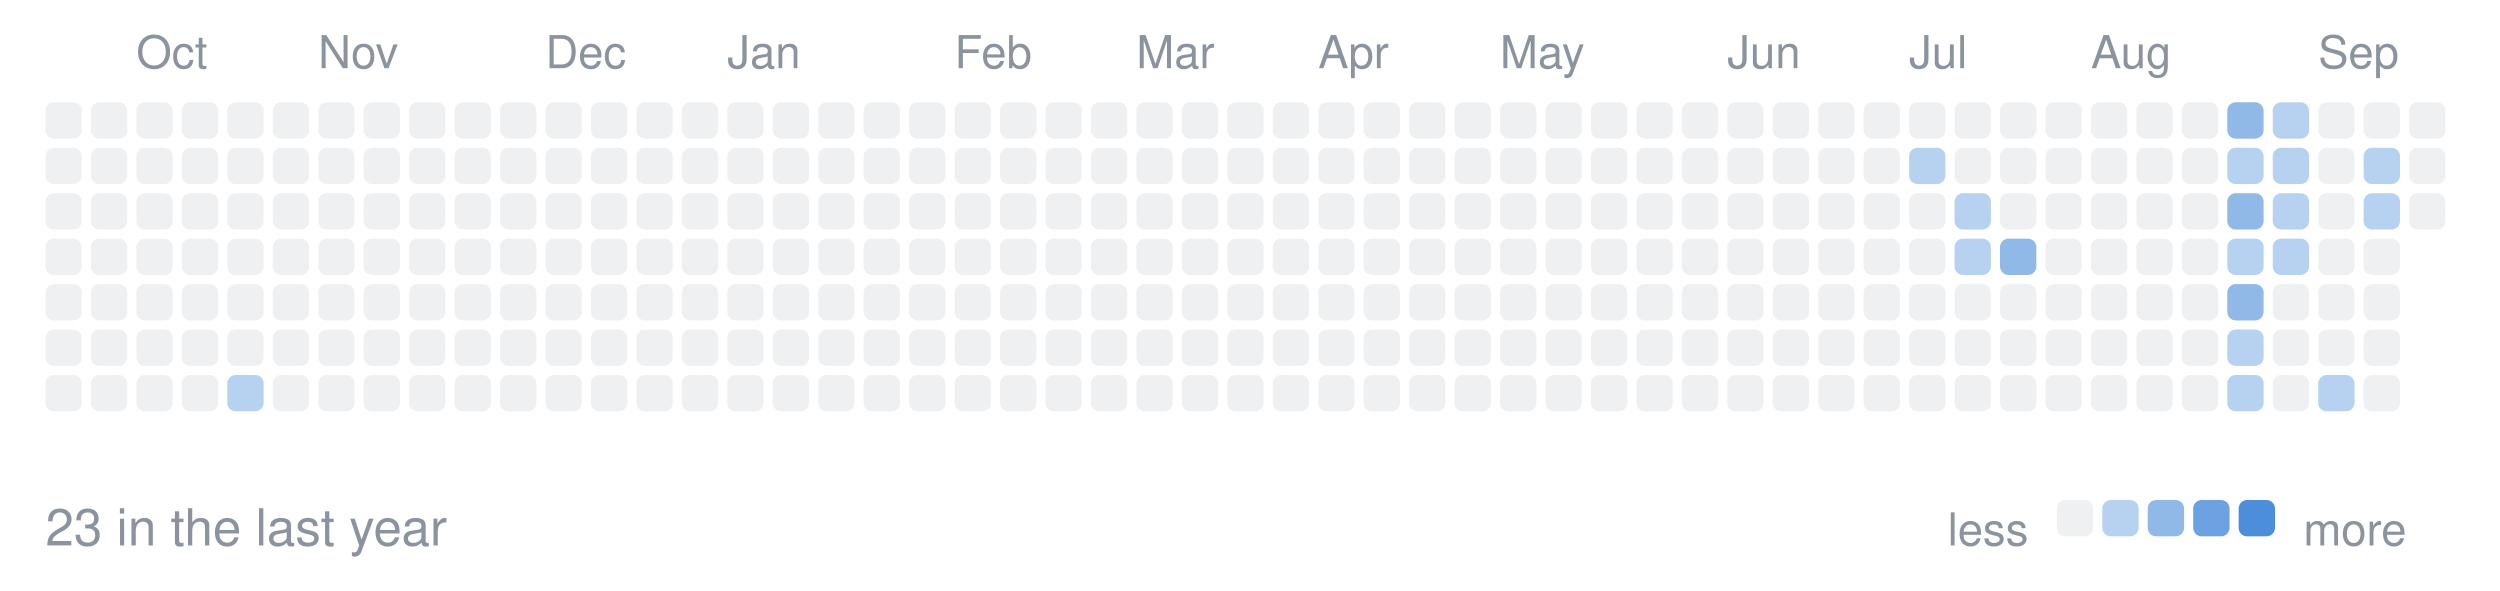
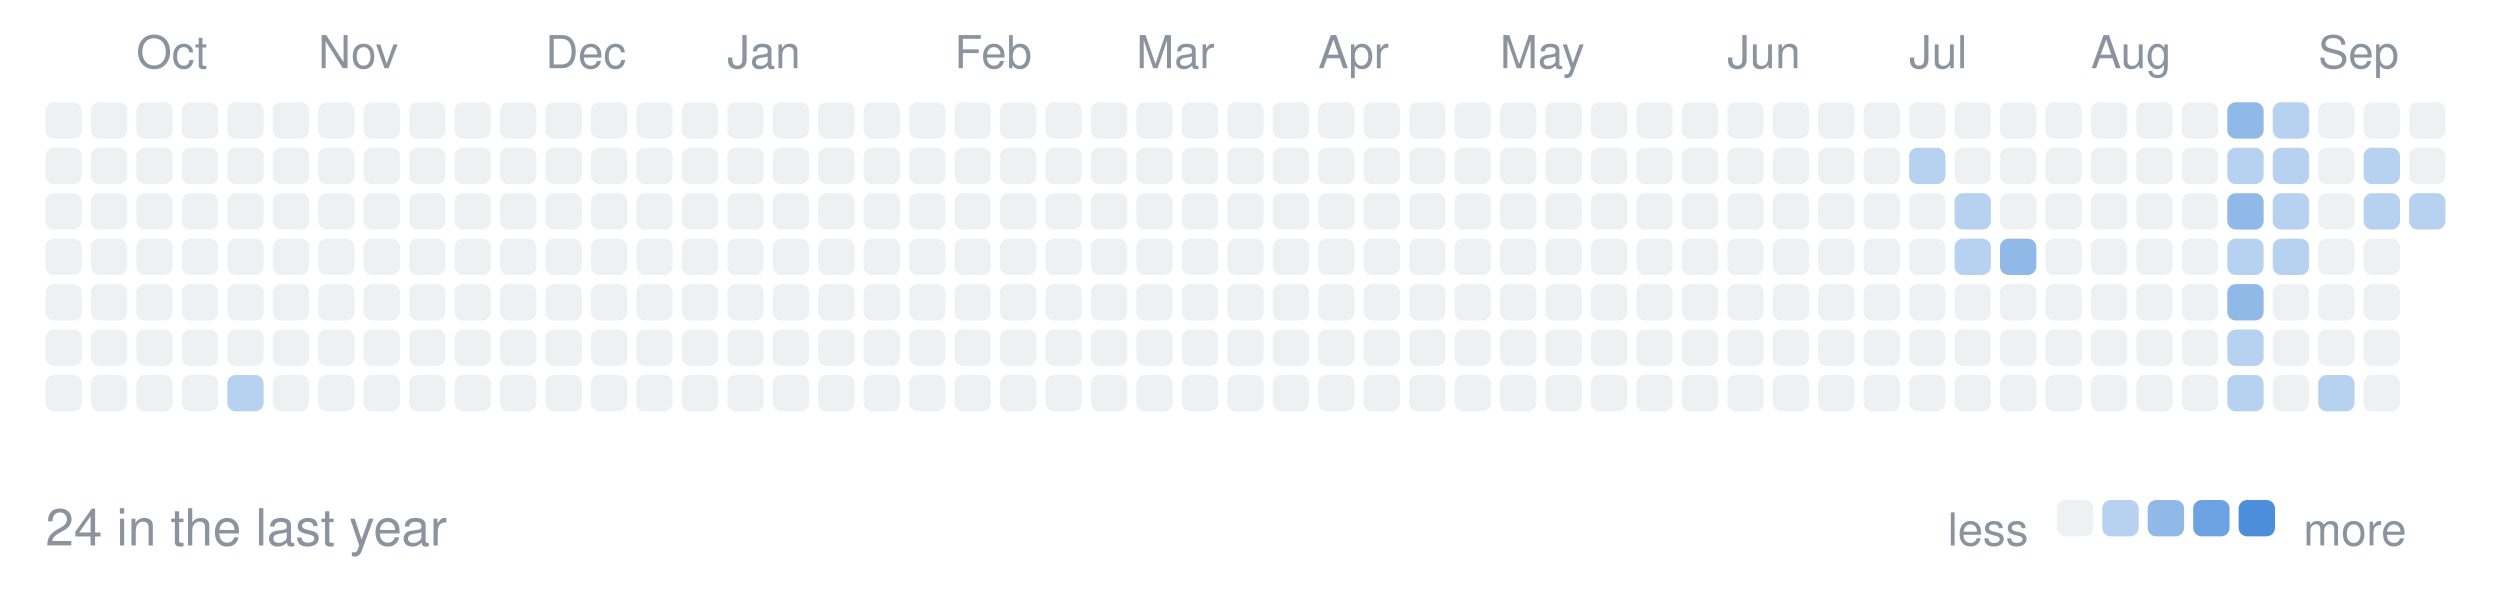
<svg xmlns="http://www.w3.org/2000/svg" viewBox="0 0 440 104" width="440" height="104" role="img" font-family="system-ui, -apple-system, Segoe UI, Helvetica, Arial, sans-serif">
  <rect x="8" y="18" width="6.4" height="6.4" rx="1.5" fill="#8b949e" opacity="0.14" />
  <rect x="8" y="26" width="6.4" height="6.4" rx="1.5" fill="#8b949e" opacity="0.14" />
  <rect x="8" y="34" width="6.4" height="6.4" rx="1.5" fill="#8b949e" opacity="0.14" />
  <rect x="8" y="42" width="6.4" height="6.4" rx="1.5" fill="#8b949e" opacity="0.14" />
  <rect x="8" y="50" width="6.4" height="6.4" rx="1.5" fill="#8b949e" opacity="0.14" />
  <rect x="8" y="58" width="6.4" height="6.4" rx="1.5" fill="#8b949e" opacity="0.14" />
  <rect x="8" y="66" width="6.4" height="6.4" rx="1.5" fill="#8b949e" opacity="0.14" />
  <rect x="16" y="18" width="6.4" height="6.4" rx="1.5" fill="#8b949e" opacity="0.14" />
  <rect x="16" y="26" width="6.4" height="6.4" rx="1.5" fill="#8b949e" opacity="0.14" />
  <rect x="16" y="34" width="6.4" height="6.4" rx="1.5" fill="#8b949e" opacity="0.14" />
  <rect x="16" y="42" width="6.4" height="6.4" rx="1.5" fill="#8b949e" opacity="0.14" />
  <rect x="16" y="50" width="6.4" height="6.4" rx="1.5" fill="#8b949e" opacity="0.14" />
  <rect x="16" y="58" width="6.4" height="6.4" rx="1.5" fill="#8b949e" opacity="0.14" />
  <rect x="16" y="66" width="6.4" height="6.4" rx="1.5" fill="#8b949e" opacity="0.14" />
  <rect x="24" y="18" width="6.4" height="6.4" rx="1.5" fill="#8b949e" opacity="0.14" />
  <rect x="24" y="26" width="6.4" height="6.4" rx="1.5" fill="#8b949e" opacity="0.14" />
  <rect x="24" y="34" width="6.4" height="6.4" rx="1.5" fill="#8b949e" opacity="0.14" />
  <rect x="24" y="42" width="6.4" height="6.4" rx="1.5" fill="#8b949e" opacity="0.14" />
  <text x="24" y="12" font-size="8" fill="#8b949e" text-anchor="start" font-weight="normal" opacity="1">Oct</text>
  <rect x="24" y="50" width="6.4" height="6.4" rx="1.5" fill="#8b949e" opacity="0.14" />
  <rect x="24" y="58" width="6.4" height="6.4" rx="1.5" fill="#8b949e" opacity="0.14" />
  <rect x="24" y="66" width="6.4" height="6.4" rx="1.5" fill="#8b949e" opacity="0.14" />
  <rect x="32" y="18" width="6.4" height="6.4" rx="1.5" fill="#8b949e" opacity="0.14" />
  <rect x="32" y="26" width="6.4" height="6.4" rx="1.5" fill="#8b949e" opacity="0.14" />
  <rect x="32" y="34" width="6.4" height="6.4" rx="1.5" fill="#8b949e" opacity="0.14" />
  <rect x="32" y="42" width="6.4" height="6.4" rx="1.5" fill="#8b949e" opacity="0.14" />
  <rect x="32" y="50" width="6.4" height="6.4" rx="1.5" fill="#8b949e" opacity="0.14" />
  <rect x="32" y="58" width="6.4" height="6.4" rx="1.5" fill="#8b949e" opacity="0.14" />
  <rect x="32" y="66" width="6.4" height="6.4" rx="1.5" fill="#8b949e" opacity="0.14" />
  <rect x="40" y="18" width="6.4" height="6.4" rx="1.5" fill="#8b949e" opacity="0.14" />
  <rect x="40" y="26" width="6.4" height="6.4" rx="1.5" fill="#8b949e" opacity="0.14" />
  <rect x="40" y="34" width="6.4" height="6.4" rx="1.5" fill="#8b949e" opacity="0.14" />
  <rect x="40" y="42" width="6.4" height="6.4" rx="1.5" fill="#8b949e" opacity="0.14" />
  <rect x="40" y="50" width="6.4" height="6.4" rx="1.5" fill="#8b949e" opacity="0.14" />
  <rect x="40" y="58" width="6.4" height="6.4" rx="1.5" fill="#8b949e" opacity="0.14" />
  <rect x="40" y="66" width="6.4" height="6.4" rx="1.5" fill="#4c8eda" opacity="0.4" />
  <rect x="48" y="18" width="6.4" height="6.4" rx="1.5" fill="#8b949e" opacity="0.14" />
  <rect x="48" y="26" width="6.4" height="6.4" rx="1.5" fill="#8b949e" opacity="0.14" />
  <rect x="48" y="34" width="6.4" height="6.4" rx="1.5" fill="#8b949e" opacity="0.14" />
  <rect x="48" y="42" width="6.4" height="6.4" rx="1.5" fill="#8b949e" opacity="0.14" />
  <rect x="48" y="50" width="6.4" height="6.4" rx="1.5" fill="#8b949e" opacity="0.14" />
  <rect x="48" y="58" width="6.4" height="6.4" rx="1.5" fill="#8b949e" opacity="0.14" />
  <rect x="48" y="66" width="6.4" height="6.4" rx="1.5" fill="#8b949e" opacity="0.14" />
  <rect x="56" y="18" width="6.4" height="6.4" rx="1.5" fill="#8b949e" opacity="0.14" />
  <rect x="56" y="26" width="6.4" height="6.4" rx="1.5" fill="#8b949e" opacity="0.14" />
  <rect x="56" y="34" width="6.4" height="6.4" rx="1.5" fill="#8b949e" opacity="0.14" />
  <rect x="56" y="42" width="6.4" height="6.4" rx="1.5" fill="#8b949e" opacity="0.14" />
  <rect x="56" y="50" width="6.4" height="6.4" rx="1.5" fill="#8b949e" opacity="0.14" />
  <rect x="56" y="58" width="6.4" height="6.4" rx="1.5" fill="#8b949e" opacity="0.14" />
  <rect x="56" y="66" width="6.4" height="6.4" rx="1.5" fill="#8b949e" opacity="0.14" />
  <text x="56" y="12" font-size="8" fill="#8b949e" text-anchor="start" font-weight="normal" opacity="1">Nov</text>
  <rect x="64" y="18" width="6.4" height="6.4" rx="1.5" fill="#8b949e" opacity="0.14" />
  <rect x="64" y="26" width="6.4" height="6.4" rx="1.5" fill="#8b949e" opacity="0.14" />
  <rect x="64" y="34" width="6.4" height="6.4" rx="1.5" fill="#8b949e" opacity="0.14" />
  <rect x="64" y="42" width="6.4" height="6.4" rx="1.5" fill="#8b949e" opacity="0.14" />
  <rect x="64" y="50" width="6.4" height="6.4" rx="1.5" fill="#8b949e" opacity="0.14" />
  <rect x="64" y="58" width="6.4" height="6.4" rx="1.5" fill="#8b949e" opacity="0.14" />
  <rect x="64" y="66" width="6.4" height="6.4" rx="1.5" fill="#8b949e" opacity="0.14" />
  <rect x="72" y="18" width="6.4" height="6.4" rx="1.5" fill="#8b949e" opacity="0.14" />
  <rect x="72" y="26" width="6.4" height="6.4" rx="1.5" fill="#8b949e" opacity="0.14" />
  <rect x="72" y="34" width="6.4" height="6.4" rx="1.5" fill="#8b949e" opacity="0.14" />
  <rect x="72" y="42" width="6.4" height="6.4" rx="1.5" fill="#8b949e" opacity="0.14" />
  <rect x="72" y="50" width="6.4" height="6.4" rx="1.5" fill="#8b949e" opacity="0.14" />
  <rect x="72" y="58" width="6.4" height="6.4" rx="1.5" fill="#8b949e" opacity="0.14" />
  <rect x="72" y="66" width="6.4" height="6.4" rx="1.5" fill="#8b949e" opacity="0.14" />
  <rect x="80" y="18" width="6.4" height="6.4" rx="1.5" fill="#8b949e" opacity="0.14" />
  <rect x="80" y="26" width="6.4" height="6.4" rx="1.5" fill="#8b949e" opacity="0.14" />
  <rect x="80" y="34" width="6.4" height="6.4" rx="1.5" fill="#8b949e" opacity="0.14" />
  <rect x="80" y="42" width="6.4" height="6.4" rx="1.5" fill="#8b949e" opacity="0.14" />
  <rect x="80" y="50" width="6.4" height="6.4" rx="1.5" fill="#8b949e" opacity="0.14" />
  <rect x="80" y="58" width="6.4" height="6.4" rx="1.5" fill="#8b949e" opacity="0.14" />
  <rect x="80" y="66" width="6.4" height="6.4" rx="1.5" fill="#8b949e" opacity="0.14" />
  <rect x="88" y="18" width="6.4" height="6.4" rx="1.5" fill="#8b949e" opacity="0.14" />
  <rect x="88" y="26" width="6.4" height="6.4" rx="1.5" fill="#8b949e" opacity="0.14" />
  <rect x="88" y="34" width="6.4" height="6.4" rx="1.5" fill="#8b949e" opacity="0.14" />
  <rect x="88" y="42" width="6.4" height="6.4" rx="1.5" fill="#8b949e" opacity="0.14" />
  <rect x="88" y="50" width="6.4" height="6.4" rx="1.5" fill="#8b949e" opacity="0.14" />
  <rect x="88" y="58" width="6.4" height="6.4" rx="1.5" fill="#8b949e" opacity="0.14" />
  <rect x="88" y="66" width="6.4" height="6.4" rx="1.5" fill="#8b949e" opacity="0.14" />
  <rect x="96" y="18" width="6.4" height="6.4" rx="1.5" fill="#8b949e" opacity="0.14" />
  <rect x="96" y="26" width="6.4" height="6.4" rx="1.5" fill="#8b949e" opacity="0.14" />
  <text x="96" y="12" font-size="8" fill="#8b949e" text-anchor="start" font-weight="normal" opacity="1">Dec</text>
  <rect x="96" y="34" width="6.4" height="6.4" rx="1.5" fill="#8b949e" opacity="0.14" />
  <rect x="96" y="42" width="6.4" height="6.4" rx="1.5" fill="#8b949e" opacity="0.14" />
  <rect x="96" y="50" width="6.4" height="6.4" rx="1.5" fill="#8b949e" opacity="0.14" />
  <rect x="96" y="58" width="6.4" height="6.4" rx="1.5" fill="#8b949e" opacity="0.14" />
  <rect x="96" y="66" width="6.4" height="6.4" rx="1.5" fill="#8b949e" opacity="0.14" />
  <rect x="104" y="18" width="6.4" height="6.4" rx="1.5" fill="#8b949e" opacity="0.14" />
  <rect x="104" y="26" width="6.4" height="6.4" rx="1.5" fill="#8b949e" opacity="0.14" />
  <rect x="104" y="34" width="6.4" height="6.4" rx="1.5" fill="#8b949e" opacity="0.14" />
  <rect x="104" y="42" width="6.4" height="6.4" rx="1.5" fill="#8b949e" opacity="0.14" />
  <rect x="104" y="50" width="6.4" height="6.4" rx="1.5" fill="#8b949e" opacity="0.14" />
  <rect x="104" y="58" width="6.4" height="6.4" rx="1.5" fill="#8b949e" opacity="0.14" />
  <rect x="104" y="66" width="6.4" height="6.4" rx="1.5" fill="#8b949e" opacity="0.14" />
  <rect x="112" y="18" width="6.4" height="6.4" rx="1.5" fill="#8b949e" opacity="0.14" />
  <rect x="112" y="26" width="6.4" height="6.4" rx="1.5" fill="#8b949e" opacity="0.14" />
  <rect x="112" y="34" width="6.4" height="6.4" rx="1.5" fill="#8b949e" opacity="0.14" />
  <rect x="112" y="42" width="6.4" height="6.4" rx="1.5" fill="#8b949e" opacity="0.14" />
  <rect x="112" y="50" width="6.4" height="6.4" rx="1.5" fill="#8b949e" opacity="0.14" />
  <rect x="112" y="58" width="6.4" height="6.4" rx="1.5" fill="#8b949e" opacity="0.14" />
  <rect x="112" y="66" width="6.4" height="6.4" rx="1.5" fill="#8b949e" opacity="0.14" />
  <rect x="120" y="18" width="6.4" height="6.4" rx="1.5" fill="#8b949e" opacity="0.14" />
  <rect x="120" y="26" width="6.4" height="6.4" rx="1.5" fill="#8b949e" opacity="0.14" />
  <rect x="120" y="34" width="6.4" height="6.4" rx="1.5" fill="#8b949e" opacity="0.14" />
  <rect x="120" y="42" width="6.4" height="6.4" rx="1.5" fill="#8b949e" opacity="0.14" />
  <rect x="120" y="50" width="6.4" height="6.4" rx="1.5" fill="#8b949e" opacity="0.14" />
  <rect x="120" y="58" width="6.4" height="6.4" rx="1.5" fill="#8b949e" opacity="0.14" />
  <rect x="120" y="66" width="6.4" height="6.4" rx="1.5" fill="#8b949e" opacity="0.14" />
  <rect x="128" y="18" width="6.4" height="6.4" rx="1.5" fill="#8b949e" opacity="0.14" />
  <rect x="128" y="26" width="6.4" height="6.4" rx="1.5" fill="#8b949e" opacity="0.14" />
  <rect x="128" y="34" width="6.4" height="6.4" rx="1.5" fill="#8b949e" opacity="0.14" />
  <rect x="128" y="42" width="6.4" height="6.4" rx="1.5" fill="#8b949e" opacity="0.14" />
  <rect x="128" y="50" width="6.4" height="6.4" rx="1.5" fill="#8b949e" opacity="0.14" />
  <text x="128" y="12" font-size="8" fill="#8b949e" text-anchor="start" font-weight="normal" opacity="1">Jan</text>
  <rect x="128" y="58" width="6.4" height="6.4" rx="1.5" fill="#8b949e" opacity="0.14" />
  <rect x="128" y="66" width="6.4" height="6.4" rx="1.5" fill="#8b949e" opacity="0.14" />
  <rect x="136" y="18" width="6.4" height="6.4" rx="1.5" fill="#8b949e" opacity="0.14" />
  <rect x="136" y="26" width="6.4" height="6.4" rx="1.5" fill="#8b949e" opacity="0.14" />
  <rect x="136" y="34" width="6.4" height="6.4" rx="1.5" fill="#8b949e" opacity="0.14" />
  <rect x="136" y="42" width="6.4" height="6.4" rx="1.5" fill="#8b949e" opacity="0.14" />
  <rect x="136" y="50" width="6.4" height="6.4" rx="1.5" fill="#8b949e" opacity="0.14" />
  <rect x="136" y="58" width="6.4" height="6.4" rx="1.5" fill="#8b949e" opacity="0.14" />
  <rect x="136" y="66" width="6.4" height="6.4" rx="1.5" fill="#8b949e" opacity="0.14" />
  <rect x="144" y="18" width="6.4" height="6.4" rx="1.5" fill="#8b949e" opacity="0.14" />
  <rect x="144" y="26" width="6.4" height="6.4" rx="1.5" fill="#8b949e" opacity="0.14" />
  <rect x="144" y="34" width="6.4" height="6.4" rx="1.5" fill="#8b949e" opacity="0.14" />
  <rect x="144" y="42" width="6.4" height="6.4" rx="1.5" fill="#8b949e" opacity="0.14" />
  <rect x="144" y="50" width="6.4" height="6.4" rx="1.5" fill="#8b949e" opacity="0.14" />
  <rect x="144" y="58" width="6.4" height="6.4" rx="1.5" fill="#8b949e" opacity="0.14" />
  <rect x="144" y="66" width="6.4" height="6.4" rx="1.5" fill="#8b949e" opacity="0.14" />
  <rect x="152" y="18" width="6.4" height="6.4" rx="1.5" fill="#8b949e" opacity="0.14" />
  <rect x="152" y="26" width="6.4" height="6.4" rx="1.5" fill="#8b949e" opacity="0.14" />
  <rect x="152" y="34" width="6.4" height="6.4" rx="1.5" fill="#8b949e" opacity="0.14" />
  <rect x="152" y="42" width="6.4" height="6.4" rx="1.5" fill="#8b949e" opacity="0.14" />
  <rect x="152" y="50" width="6.4" height="6.4" rx="1.5" fill="#8b949e" opacity="0.14" />
  <rect x="152" y="58" width="6.4" height="6.4" rx="1.5" fill="#8b949e" opacity="0.14" />
  <rect x="152" y="66" width="6.4" height="6.4" rx="1.5" fill="#8b949e" opacity="0.14" />
  <rect x="160" y="18" width="6.4" height="6.4" rx="1.5" fill="#8b949e" opacity="0.14" />
  <rect x="160" y="26" width="6.4" height="6.4" rx="1.5" fill="#8b949e" opacity="0.14" />
  <rect x="160" y="34" width="6.4" height="6.4" rx="1.5" fill="#8b949e" opacity="0.14" />
  <rect x="160" y="42" width="6.4" height="6.4" rx="1.5" fill="#8b949e" opacity="0.14" />
  <rect x="160" y="50" width="6.4" height="6.4" rx="1.5" fill="#8b949e" opacity="0.14" />
  <rect x="160" y="58" width="6.4" height="6.4" rx="1.5" fill="#8b949e" opacity="0.14" />
  <rect x="160" y="66" width="6.4" height="6.4" rx="1.5" fill="#8b949e" opacity="0.14" />
  <rect x="168" y="18" width="6.4" height="6.4" rx="1.5" fill="#8b949e" opacity="0.14" />
  <text x="168" y="12" font-size="8" fill="#8b949e" text-anchor="start" font-weight="normal" opacity="1">Feb</text>
  <rect x="168" y="26" width="6.4" height="6.4" rx="1.5" fill="#8b949e" opacity="0.14" />
  <rect x="168" y="34" width="6.4" height="6.4" rx="1.5" fill="#8b949e" opacity="0.14" />
  <rect x="168" y="42" width="6.4" height="6.4" rx="1.5" fill="#8b949e" opacity="0.14" />
  <rect x="168" y="50" width="6.4" height="6.4" rx="1.5" fill="#8b949e" opacity="0.14" />
  <rect x="168" y="58" width="6.4" height="6.4" rx="1.5" fill="#8b949e" opacity="0.14" />
  <rect x="168" y="66" width="6.4" height="6.4" rx="1.5" fill="#8b949e" opacity="0.14" />
  <rect x="176" y="18" width="6.4" height="6.4" rx="1.5" fill="#8b949e" opacity="0.14" />
  <rect x="176" y="26" width="6.4" height="6.4" rx="1.5" fill="#8b949e" opacity="0.14" />
  <rect x="176" y="34" width="6.4" height="6.4" rx="1.5" fill="#8b949e" opacity="0.14" />
  <rect x="176" y="42" width="6.4" height="6.4" rx="1.5" fill="#8b949e" opacity="0.14" />
  <rect x="176" y="50" width="6.4" height="6.4" rx="1.5" fill="#8b949e" opacity="0.14" />
  <rect x="176" y="58" width="6.4" height="6.4" rx="1.5" fill="#8b949e" opacity="0.14" />
  <rect x="176" y="66" width="6.4" height="6.4" rx="1.5" fill="#8b949e" opacity="0.14" />
  <rect x="184" y="18" width="6.4" height="6.4" rx="1.5" fill="#8b949e" opacity="0.14" />
  <rect x="184" y="26" width="6.4" height="6.4" rx="1.5" fill="#8b949e" opacity="0.14" />
  <rect x="184" y="34" width="6.4" height="6.4" rx="1.5" fill="#8b949e" opacity="0.14" />
  <rect x="184" y="42" width="6.4" height="6.4" rx="1.5" fill="#8b949e" opacity="0.14" />
  <rect x="184" y="50" width="6.4" height="6.4" rx="1.5" fill="#8b949e" opacity="0.14" />
  <rect x="184" y="58" width="6.4" height="6.4" rx="1.5" fill="#8b949e" opacity="0.14" />
  <rect x="184" y="66" width="6.4" height="6.4" rx="1.5" fill="#8b949e" opacity="0.14" />
  <rect x="192" y="18" width="6.4" height="6.4" rx="1.5" fill="#8b949e" opacity="0.14" />
  <rect x="192" y="26" width="6.4" height="6.4" rx="1.5" fill="#8b949e" opacity="0.14" />
  <rect x="192" y="34" width="6.4" height="6.4" rx="1.5" fill="#8b949e" opacity="0.14" />
  <rect x="192" y="42" width="6.4" height="6.4" rx="1.5" fill="#8b949e" opacity="0.14" />
  <rect x="192" y="50" width="6.4" height="6.4" rx="1.5" fill="#8b949e" opacity="0.14" />
  <rect x="192" y="58" width="6.4" height="6.4" rx="1.5" fill="#8b949e" opacity="0.14" />
  <rect x="192" y="66" width="6.4" height="6.4" rx="1.5" fill="#8b949e" opacity="0.14" />
  <rect x="200" y="18" width="6.4" height="6.4" rx="1.5" fill="#8b949e" opacity="0.14" />
  <text x="200" y="12" font-size="8" fill="#8b949e" text-anchor="start" font-weight="normal" opacity="1">Mar</text>
  <rect x="200" y="26" width="6.4" height="6.4" rx="1.5" fill="#8b949e" opacity="0.14" />
  <rect x="200" y="34" width="6.4" height="6.4" rx="1.5" fill="#8b949e" opacity="0.14" />
  <rect x="200" y="42" width="6.4" height="6.4" rx="1.5" fill="#8b949e" opacity="0.14" />
  <rect x="200" y="50" width="6.4" height="6.4" rx="1.5" fill="#8b949e" opacity="0.14" />
  <rect x="200" y="58" width="6.4" height="6.4" rx="1.5" fill="#8b949e" opacity="0.14" />
  <rect x="200" y="66" width="6.4" height="6.4" rx="1.5" fill="#8b949e" opacity="0.14" />
  <rect x="208" y="18" width="6.4" height="6.4" rx="1.5" fill="#8b949e" opacity="0.14" />
  <rect x="208" y="26" width="6.4" height="6.4" rx="1.5" fill="#8b949e" opacity="0.14" />
  <rect x="208" y="34" width="6.4" height="6.4" rx="1.5" fill="#8b949e" opacity="0.14" />
  <rect x="208" y="42" width="6.4" height="6.4" rx="1.5" fill="#8b949e" opacity="0.14" />
  <rect x="208" y="50" width="6.4" height="6.4" rx="1.5" fill="#8b949e" opacity="0.14" />
  <rect x="208" y="58" width="6.4" height="6.4" rx="1.5" fill="#8b949e" opacity="0.14" />
  <rect x="208" y="66" width="6.4" height="6.4" rx="1.5" fill="#8b949e" opacity="0.14" />
  <rect x="216" y="18" width="6.4" height="6.4" rx="1.5" fill="#8b949e" opacity="0.14" />
  <rect x="216" y="26" width="6.4" height="6.4" rx="1.5" fill="#8b949e" opacity="0.14" />
  <rect x="216" y="34" width="6.4" height="6.4" rx="1.5" fill="#8b949e" opacity="0.14" />
  <rect x="216" y="42" width="6.4" height="6.4" rx="1.5" fill="#8b949e" opacity="0.14" />
  <rect x="216" y="50" width="6.4" height="6.4" rx="1.5" fill="#8b949e" opacity="0.14" />
  <rect x="216" y="58" width="6.4" height="6.4" rx="1.5" fill="#8b949e" opacity="0.14" />
  <rect x="216" y="66" width="6.4" height="6.4" rx="1.5" fill="#8b949e" opacity="0.14" />
  <rect x="224" y="18" width="6.4" height="6.4" rx="1.5" fill="#8b949e" opacity="0.14" />
  <rect x="224" y="26" width="6.4" height="6.4" rx="1.5" fill="#8b949e" opacity="0.14" />
  <rect x="224" y="34" width="6.4" height="6.4" rx="1.5" fill="#8b949e" opacity="0.14" />
  <rect x="224" y="42" width="6.4" height="6.4" rx="1.5" fill="#8b949e" opacity="0.14" />
  <rect x="224" y="50" width="6.4" height="6.4" rx="1.5" fill="#8b949e" opacity="0.14" />
  <rect x="224" y="58" width="6.4" height="6.4" rx="1.5" fill="#8b949e" opacity="0.14" />
  <rect x="224" y="66" width="6.4" height="6.4" rx="1.5" fill="#8b949e" opacity="0.14" />
  <rect x="232" y="18" width="6.4" height="6.4" rx="1.5" fill="#8b949e" opacity="0.14" />
  <rect x="232" y="26" width="6.4" height="6.4" rx="1.5" fill="#8b949e" opacity="0.14" />
  <rect x="232" y="34" width="6.4" height="6.4" rx="1.5" fill="#8b949e" opacity="0.14" />
  <rect x="232" y="42" width="6.4" height="6.4" rx="1.5" fill="#8b949e" opacity="0.14" />
  <text x="232" y="12" font-size="8" fill="#8b949e" text-anchor="start" font-weight="normal" opacity="1">Apr</text>
  <rect x="232" y="50" width="6.4" height="6.4" rx="1.5" fill="#8b949e" opacity="0.14" />
  <rect x="232" y="58" width="6.4" height="6.4" rx="1.5" fill="#8b949e" opacity="0.14" />
  <rect x="232" y="66" width="6.4" height="6.4" rx="1.5" fill="#8b949e" opacity="0.14" />
  <rect x="240" y="18" width="6.4" height="6.4" rx="1.5" fill="#8b949e" opacity="0.14" />
  <rect x="240" y="26" width="6.4" height="6.4" rx="1.5" fill="#8b949e" opacity="0.14" />
  <rect x="240" y="34" width="6.4" height="6.4" rx="1.5" fill="#8b949e" opacity="0.14" />
  <rect x="240" y="42" width="6.4" height="6.4" rx="1.5" fill="#8b949e" opacity="0.14" />
  <rect x="240" y="50" width="6.4" height="6.4" rx="1.5" fill="#8b949e" opacity="0.14" />
  <rect x="240" y="58" width="6.4" height="6.4" rx="1.5" fill="#8b949e" opacity="0.14" />
  <rect x="240" y="66" width="6.4" height="6.4" rx="1.5" fill="#8b949e" opacity="0.14" />
  <rect x="248" y="18" width="6.4" height="6.4" rx="1.5" fill="#8b949e" opacity="0.14" />
  <rect x="248" y="26" width="6.4" height="6.4" rx="1.5" fill="#8b949e" opacity="0.14" />
  <rect x="248" y="34" width="6.4" height="6.4" rx="1.5" fill="#8b949e" opacity="0.14" />
  <rect x="248" y="42" width="6.4" height="6.4" rx="1.5" fill="#8b949e" opacity="0.14" />
  <rect x="248" y="50" width="6.4" height="6.4" rx="1.5" fill="#8b949e" opacity="0.14" />
  <rect x="248" y="58" width="6.4" height="6.4" rx="1.5" fill="#8b949e" opacity="0.14" />
  <rect x="248" y="66" width="6.4" height="6.4" rx="1.5" fill="#8b949e" opacity="0.14" />
  <rect x="256" y="18" width="6.4" height="6.4" rx="1.5" fill="#8b949e" opacity="0.14" />
  <rect x="256" y="26" width="6.4" height="6.4" rx="1.5" fill="#8b949e" opacity="0.14" />
  <rect x="256" y="34" width="6.4" height="6.4" rx="1.5" fill="#8b949e" opacity="0.14" />
  <rect x="256" y="42" width="6.4" height="6.4" rx="1.5" fill="#8b949e" opacity="0.14" />
  <rect x="256" y="50" width="6.4" height="6.4" rx="1.5" fill="#8b949e" opacity="0.14" />
  <rect x="256" y="58" width="6.4" height="6.4" rx="1.5" fill="#8b949e" opacity="0.14" />
  <rect x="256" y="66" width="6.4" height="6.4" rx="1.5" fill="#8b949e" opacity="0.14" />
  <rect x="264" y="18" width="6.4" height="6.4" rx="1.5" fill="#8b949e" opacity="0.14" />
  <rect x="264" y="26" width="6.4" height="6.4" rx="1.5" fill="#8b949e" opacity="0.14" />
  <rect x="264" y="34" width="6.4" height="6.4" rx="1.5" fill="#8b949e" opacity="0.14" />
  <rect x="264" y="42" width="6.4" height="6.4" rx="1.5" fill="#8b949e" opacity="0.14" />
  <rect x="264" y="50" width="6.4" height="6.4" rx="1.5" fill="#8b949e" opacity="0.14" />
  <rect x="264" y="58" width="6.4" height="6.4" rx="1.5" fill="#8b949e" opacity="0.14" />
  <text x="264" y="12" font-size="8" fill="#8b949e" text-anchor="start" font-weight="normal" opacity="1">May</text>
  <rect x="264" y="66" width="6.4" height="6.4" rx="1.5" fill="#8b949e" opacity="0.14" />
  <rect x="272" y="18" width="6.4" height="6.4" rx="1.5" fill="#8b949e" opacity="0.14" />
  <rect x="272" y="26" width="6.4" height="6.4" rx="1.5" fill="#8b949e" opacity="0.14" />
  <rect x="272" y="34" width="6.4" height="6.4" rx="1.5" fill="#8b949e" opacity="0.14" />
  <rect x="272" y="42" width="6.4" height="6.4" rx="1.5" fill="#8b949e" opacity="0.14" />
  <rect x="272" y="50" width="6.4" height="6.4" rx="1.5" fill="#8b949e" opacity="0.14" />
  <rect x="272" y="58" width="6.4" height="6.4" rx="1.5" fill="#8b949e" opacity="0.14" />
  <rect x="272" y="66" width="6.4" height="6.4" rx="1.5" fill="#8b949e" opacity="0.14" />
  <rect x="280" y="18" width="6.4" height="6.4" rx="1.5" fill="#8b949e" opacity="0.14" />
  <rect x="280" y="26" width="6.4" height="6.4" rx="1.5" fill="#8b949e" opacity="0.14" />
  <rect x="280" y="34" width="6.4" height="6.4" rx="1.5" fill="#8b949e" opacity="0.14" />
  <rect x="280" y="42" width="6.4" height="6.4" rx="1.5" fill="#8b949e" opacity="0.14" />
  <rect x="280" y="50" width="6.4" height="6.4" rx="1.5" fill="#8b949e" opacity="0.14" />
  <rect x="280" y="58" width="6.4" height="6.4" rx="1.5" fill="#8b949e" opacity="0.14" />
  <rect x="280" y="66" width="6.4" height="6.4" rx="1.5" fill="#8b949e" opacity="0.14" />
  <rect x="288" y="18" width="6.4" height="6.4" rx="1.5" fill="#8b949e" opacity="0.14" />
  <rect x="288" y="26" width="6.4" height="6.4" rx="1.5" fill="#8b949e" opacity="0.14" />
  <rect x="288" y="34" width="6.4" height="6.4" rx="1.5" fill="#8b949e" opacity="0.14" />
  <rect x="288" y="42" width="6.4" height="6.4" rx="1.5" fill="#8b949e" opacity="0.14" />
  <rect x="288" y="50" width="6.4" height="6.4" rx="1.5" fill="#8b949e" opacity="0.14" />
  <rect x="288" y="58" width="6.4" height="6.4" rx="1.5" fill="#8b949e" opacity="0.14" />
  <rect x="288" y="66" width="6.4" height="6.4" rx="1.5" fill="#8b949e" opacity="0.14" />
  <rect x="296" y="18" width="6.4" height="6.4" rx="1.5" fill="#8b949e" opacity="0.14" />
  <rect x="296" y="26" width="6.4" height="6.4" rx="1.5" fill="#8b949e" opacity="0.14" />
  <rect x="296" y="34" width="6.4" height="6.4" rx="1.5" fill="#8b949e" opacity="0.14" />
  <rect x="296" y="42" width="6.4" height="6.4" rx="1.5" fill="#8b949e" opacity="0.14" />
  <rect x="296" y="50" width="6.4" height="6.4" rx="1.5" fill="#8b949e" opacity="0.14" />
  <rect x="296" y="58" width="6.4" height="6.4" rx="1.5" fill="#8b949e" opacity="0.14" />
  <rect x="296" y="66" width="6.4" height="6.4" rx="1.5" fill="#8b949e" opacity="0.14" />
  <rect x="304" y="18" width="6.4" height="6.4" rx="1.5" fill="#8b949e" opacity="0.14" />
  <rect x="304" y="26" width="6.4" height="6.4" rx="1.5" fill="#8b949e" opacity="0.14" />
  <text x="304" y="12" font-size="8" fill="#8b949e" text-anchor="start" font-weight="normal" opacity="1">Jun</text>
  <rect x="304" y="34" width="6.4" height="6.4" rx="1.5" fill="#8b949e" opacity="0.14" />
  <rect x="304" y="42" width="6.4" height="6.4" rx="1.5" fill="#8b949e" opacity="0.14" />
  <rect x="304" y="50" width="6.4" height="6.4" rx="1.5" fill="#8b949e" opacity="0.14" />
  <rect x="304" y="58" width="6.4" height="6.4" rx="1.5" fill="#8b949e" opacity="0.14" />
  <rect x="304" y="66" width="6.4" height="6.4" rx="1.5" fill="#8b949e" opacity="0.14" />
  <rect x="312" y="18" width="6.4" height="6.4" rx="1.5" fill="#8b949e" opacity="0.14" />
  <rect x="312" y="26" width="6.4" height="6.4" rx="1.5" fill="#8b949e" opacity="0.14" />
  <rect x="312" y="34" width="6.4" height="6.4" rx="1.5" fill="#8b949e" opacity="0.14" />
  <rect x="312" y="42" width="6.4" height="6.4" rx="1.5" fill="#8b949e" opacity="0.14" />
  <rect x="312" y="50" width="6.4" height="6.4" rx="1.5" fill="#8b949e" opacity="0.14" />
  <rect x="312" y="58" width="6.4" height="6.4" rx="1.5" fill="#8b949e" opacity="0.14" />
  <rect x="312" y="66" width="6.4" height="6.4" rx="1.5" fill="#8b949e" opacity="0.14" />
  <rect x="320" y="18" width="6.4" height="6.4" rx="1.5" fill="#8b949e" opacity="0.14" />
  <rect x="320" y="26" width="6.4" height="6.4" rx="1.5" fill="#8b949e" opacity="0.14" />
  <rect x="320" y="34" width="6.4" height="6.4" rx="1.5" fill="#8b949e" opacity="0.14" />
  <rect x="320" y="42" width="6.4" height="6.4" rx="1.5" fill="#8b949e" opacity="0.14" />
  <rect x="320" y="50" width="6.4" height="6.4" rx="1.5" fill="#8b949e" opacity="0.14" />
  <rect x="320" y="58" width="6.4" height="6.4" rx="1.5" fill="#8b949e" opacity="0.14" />
  <rect x="320" y="66" width="6.4" height="6.4" rx="1.5" fill="#8b949e" opacity="0.14" />
  <rect x="328" y="18" width="6.4" height="6.4" rx="1.5" fill="#8b949e" opacity="0.14" />
  <rect x="328" y="26" width="6.4" height="6.4" rx="1.5" fill="#8b949e" opacity="0.14" />
  <rect x="328" y="34" width="6.4" height="6.4" rx="1.5" fill="#8b949e" opacity="0.14" />
  <rect x="328" y="42" width="6.4" height="6.4" rx="1.5" fill="#8b949e" opacity="0.14" />
  <rect x="328" y="50" width="6.4" height="6.4" rx="1.5" fill="#8b949e" opacity="0.14" />
  <rect x="328" y="58" width="6.4" height="6.4" rx="1.5" fill="#8b949e" opacity="0.14" />
  <rect x="328" y="66" width="6.4" height="6.4" rx="1.5" fill="#8b949e" opacity="0.14" />
  <rect x="336" y="18" width="6.4" height="6.4" rx="1.5" fill="#8b949e" opacity="0.14" />
  <rect x="336" y="26" width="6.4" height="6.4" rx="1.5" fill="#4c8eda" opacity="0.4" />
  <rect x="336" y="34" width="6.4" height="6.4" rx="1.5" fill="#8b949e" opacity="0.14" />
  <rect x="336" y="42" width="6.4" height="6.4" rx="1.5" fill="#8b949e" opacity="0.14" />
  <text x="336" y="12" font-size="8" fill="#8b949e" text-anchor="start" font-weight="normal" opacity="1">Jul</text>
  <rect x="336" y="50" width="6.4" height="6.4" rx="1.5" fill="#8b949e" opacity="0.14" />
  <rect x="336" y="58" width="6.4" height="6.4" rx="1.5" fill="#8b949e" opacity="0.14" />
  <rect x="336" y="66" width="6.4" height="6.4" rx="1.5" fill="#8b949e" opacity="0.14" />
  <rect x="344" y="18" width="6.4" height="6.4" rx="1.5" fill="#8b949e" opacity="0.14" />
  <rect x="344" y="26" width="6.4" height="6.4" rx="1.5" fill="#8b949e" opacity="0.14" />
  <rect x="344" y="34" width="6.4" height="6.4" rx="1.5" fill="#4c8eda" opacity="0.4" />
  <rect x="344" y="42" width="6.4" height="6.4" rx="1.5" fill="#4c8eda" opacity="0.4" />
  <rect x="344" y="50" width="6.4" height="6.4" rx="1.5" fill="#8b949e" opacity="0.14" />
  <rect x="344" y="58" width="6.4" height="6.4" rx="1.5" fill="#8b949e" opacity="0.14" />
  <rect x="344" y="66" width="6.4" height="6.4" rx="1.5" fill="#8b949e" opacity="0.14" />
  <rect x="352" y="18" width="6.4" height="6.4" rx="1.5" fill="#8b949e" opacity="0.14" />
  <rect x="352" y="26" width="6.4" height="6.4" rx="1.5" fill="#8b949e" opacity="0.14" />
  <rect x="352" y="34" width="6.4" height="6.4" rx="1.5" fill="#8b949e" opacity="0.14" />
  <rect x="352" y="42" width="6.4" height="6.4" rx="1.5" fill="#4c8eda" opacity="0.62" />
  <rect x="352" y="50" width="6.4" height="6.4" rx="1.5" fill="#8b949e" opacity="0.14" />
  <rect x="352" y="58" width="6.4" height="6.4" rx="1.5" fill="#8b949e" opacity="0.14" />
  <rect x="352" y="66" width="6.4" height="6.4" rx="1.5" fill="#8b949e" opacity="0.14" />
  <rect x="360" y="18" width="6.4" height="6.4" rx="1.5" fill="#8b949e" opacity="0.14" />
  <rect x="360" y="26" width="6.4" height="6.4" rx="1.5" fill="#8b949e" opacity="0.14" />
  <rect x="360" y="34" width="6.4" height="6.4" rx="1.5" fill="#8b949e" opacity="0.14" />
  <rect x="360" y="42" width="6.4" height="6.4" rx="1.5" fill="#8b949e" opacity="0.14" />
  <rect x="360" y="50" width="6.4" height="6.4" rx="1.5" fill="#8b949e" opacity="0.14" />
  <rect x="360" y="58" width="6.4" height="6.4" rx="1.5" fill="#8b949e" opacity="0.14" />
  <rect x="360" y="66" width="6.4" height="6.4" rx="1.5" fill="#8b949e" opacity="0.14" />
  <rect x="368" y="18" width="6.4" height="6.4" rx="1.5" fill="#8b949e" opacity="0.14" />
  <rect x="368" y="26" width="6.4" height="6.4" rx="1.5" fill="#8b949e" opacity="0.14" />
  <rect x="368" y="34" width="6.4" height="6.4" rx="1.5" fill="#8b949e" opacity="0.14" />
  <rect x="368" y="42" width="6.4" height="6.4" rx="1.5" fill="#8b949e" opacity="0.14" />
  <rect x="368" y="50" width="6.4" height="6.4" rx="1.5" fill="#8b949e" opacity="0.14" />
  <rect x="368" y="58" width="6.4" height="6.4" rx="1.5" fill="#8b949e" opacity="0.14" />
  <rect x="368" y="66" width="6.4" height="6.4" rx="1.5" fill="#8b949e" opacity="0.14" />
  <text x="368" y="12" font-size="8" fill="#8b949e" text-anchor="start" font-weight="normal" opacity="1">Aug</text>
  <rect x="376" y="18" width="6.4" height="6.4" rx="1.5" fill="#8b949e" opacity="0.14" />
  <rect x="376" y="26" width="6.4" height="6.4" rx="1.5" fill="#8b949e" opacity="0.14" />
  <rect x="376" y="34" width="6.4" height="6.4" rx="1.5" fill="#8b949e" opacity="0.14" />
  <rect x="376" y="42" width="6.4" height="6.4" rx="1.5" fill="#8b949e" opacity="0.14" />
  <rect x="376" y="50" width="6.4" height="6.4" rx="1.5" fill="#8b949e" opacity="0.14" />
  <rect x="376" y="58" width="6.4" height="6.4" rx="1.5" fill="#8b949e" opacity="0.14" />
  <rect x="376" y="66" width="6.4" height="6.4" rx="1.5" fill="#8b949e" opacity="0.14" />
  <rect x="384" y="18" width="6.4" height="6.4" rx="1.5" fill="#8b949e" opacity="0.14" />
  <rect x="384" y="26" width="6.4" height="6.4" rx="1.5" fill="#8b949e" opacity="0.14" />
  <rect x="384" y="34" width="6.4" height="6.4" rx="1.5" fill="#8b949e" opacity="0.14" />
  <rect x="384" y="42" width="6.4" height="6.4" rx="1.5" fill="#8b949e" opacity="0.14" />
  <rect x="384" y="50" width="6.4" height="6.4" rx="1.5" fill="#8b949e" opacity="0.14" />
  <rect x="384" y="58" width="6.4" height="6.4" rx="1.5" fill="#8b949e" opacity="0.14" />
  <rect x="384" y="66" width="6.4" height="6.4" rx="1.5" fill="#8b949e" opacity="0.14" />
  <rect x="392" y="18" width="6.4" height="6.4" rx="1.5" fill="#4c8eda" opacity="0.62" />
  <rect x="392" y="26" width="6.4" height="6.4" rx="1.5" fill="#4c8eda" opacity="0.4" />
  <rect x="392" y="34" width="6.4" height="6.4" rx="1.5" fill="#4c8eda" opacity="0.62" />
  <rect x="392" y="42" width="6.4" height="6.4" rx="1.5" fill="#4c8eda" opacity="0.4" />
  <rect x="392" y="50" width="6.4" height="6.4" rx="1.5" fill="#4c8eda" opacity="0.62" />
  <rect x="392" y="58" width="6.4" height="6.4" rx="1.5" fill="#4c8eda" opacity="0.4" />
  <rect x="392" y="66" width="6.4" height="6.4" rx="1.5" fill="#4c8eda" opacity="0.4" />
  <rect x="400" y="18" width="6.4" height="6.4" rx="1.5" fill="#4c8eda" opacity="0.4" />
  <rect x="400" y="26" width="6.4" height="6.4" rx="1.5" fill="#4c8eda" opacity="0.4" />
  <rect x="400" y="34" width="6.4" height="6.4" rx="1.5" fill="#4c8eda" opacity="0.4" />
  <rect x="400" y="42" width="6.4" height="6.4" rx="1.5" fill="#4c8eda" opacity="0.4" />
  <rect x="400" y="50" width="6.4" height="6.4" rx="1.5" fill="#8b949e" opacity="0.14" />
  <rect x="400" y="58" width="6.4" height="6.4" rx="1.5" fill="#8b949e" opacity="0.14" />
  <rect x="400" y="66" width="6.4" height="6.4" rx="1.5" fill="#8b949e" opacity="0.14" />
  <rect x="408" y="18" width="6.4" height="6.4" rx="1.5" fill="#8b949e" opacity="0.14" />
  <rect x="408" y="26" width="6.4" height="6.4" rx="1.5" fill="#8b949e" opacity="0.14" />
  <rect x="408" y="34" width="6.4" height="6.4" rx="1.5" fill="#8b949e" opacity="0.14" />
  <text x="408" y="12" font-size="8" fill="#8b949e" text-anchor="start" font-weight="normal" opacity="1">Sep</text>
  <rect x="408" y="42" width="6.4" height="6.4" rx="1.5" fill="#8b949e" opacity="0.14" />
  <rect x="408" y="50" width="6.4" height="6.4" rx="1.5" fill="#8b949e" opacity="0.14" />
  <rect x="408" y="58" width="6.4" height="6.4" rx="1.5" fill="#8b949e" opacity="0.14" />
  <rect x="408" y="66" width="6.4" height="6.4" rx="1.5" fill="#4c8eda" opacity="0.4" />
  <rect x="416" y="18" width="6.4" height="6.4" rx="1.5" fill="#8b949e" opacity="0.14" />
  <rect x="416" y="26" width="6.4" height="6.4" rx="1.5" fill="#4c8eda" opacity="0.4" />
  <rect x="416" y="34" width="6.4" height="6.4" rx="1.5" fill="#4c8eda" opacity="0.4" />
  <rect x="416" y="42" width="6.4" height="6.4" rx="1.5" fill="#8b949e" opacity="0.14" />
  <rect x="416" y="50" width="6.4" height="6.4" rx="1.5" fill="#8b949e" opacity="0.14" />
  <rect x="416" y="58" width="6.4" height="6.4" rx="1.5" fill="#8b949e" opacity="0.14" />
  <rect x="416" y="66" width="6.4" height="6.4" rx="1.5" fill="#8b949e" opacity="0.14" />
  <rect x="424" y="18" width="6.4" height="6.4" rx="1.5" fill="#8b949e" opacity="0.14" />
  <rect x="424" y="26" width="6.4" height="6.4" rx="1.5" fill="#8b949e" opacity="0.14" />
-   <rect x="424" y="34" width="6.4" height="6.4" rx="1.5" fill="#8b949e" opacity="0.14" />
-   <text x="8" y="96" font-size="9" fill="#8b949e" text-anchor="start" font-weight="normal" opacity="1">23 in the last year</text>
+   <rect x="424" y="34" width="6.4" height="6.4" rx="1.5" fill="#4c8eda" opacity="0.4" />
+   <text x="8" y="96" font-size="9" fill="#8b949e" text-anchor="start" font-weight="normal" opacity="1">24 in the last year</text>
  <text x="357" y="96" font-size="8" fill="#8b949e" text-anchor="end" font-weight="normal" opacity="1">less</text>
  <rect x="362" y="88" width="6.4" height="6.4" rx="1.5" fill="#8b949e" opacity="0.14" />
  <rect x="370" y="88" width="6.4" height="6.4" rx="1.5" fill="#4c8eda" opacity="0.4" />
  <rect x="378" y="88" width="6.4" height="6.4" rx="1.5" fill="#4c8eda" opacity="0.62" />
  <rect x="386" y="88" width="6.4" height="6.4" rx="1.5" fill="#4c8eda" opacity="0.82" />
  <rect x="394" y="88" width="6.4" height="6.4" rx="1.5" fill="#4c8eda" opacity="1" />
  <text x="405.4" y="96" font-size="8" fill="#8b949e" text-anchor="start" font-weight="normal" opacity="1">more</text>
</svg>
